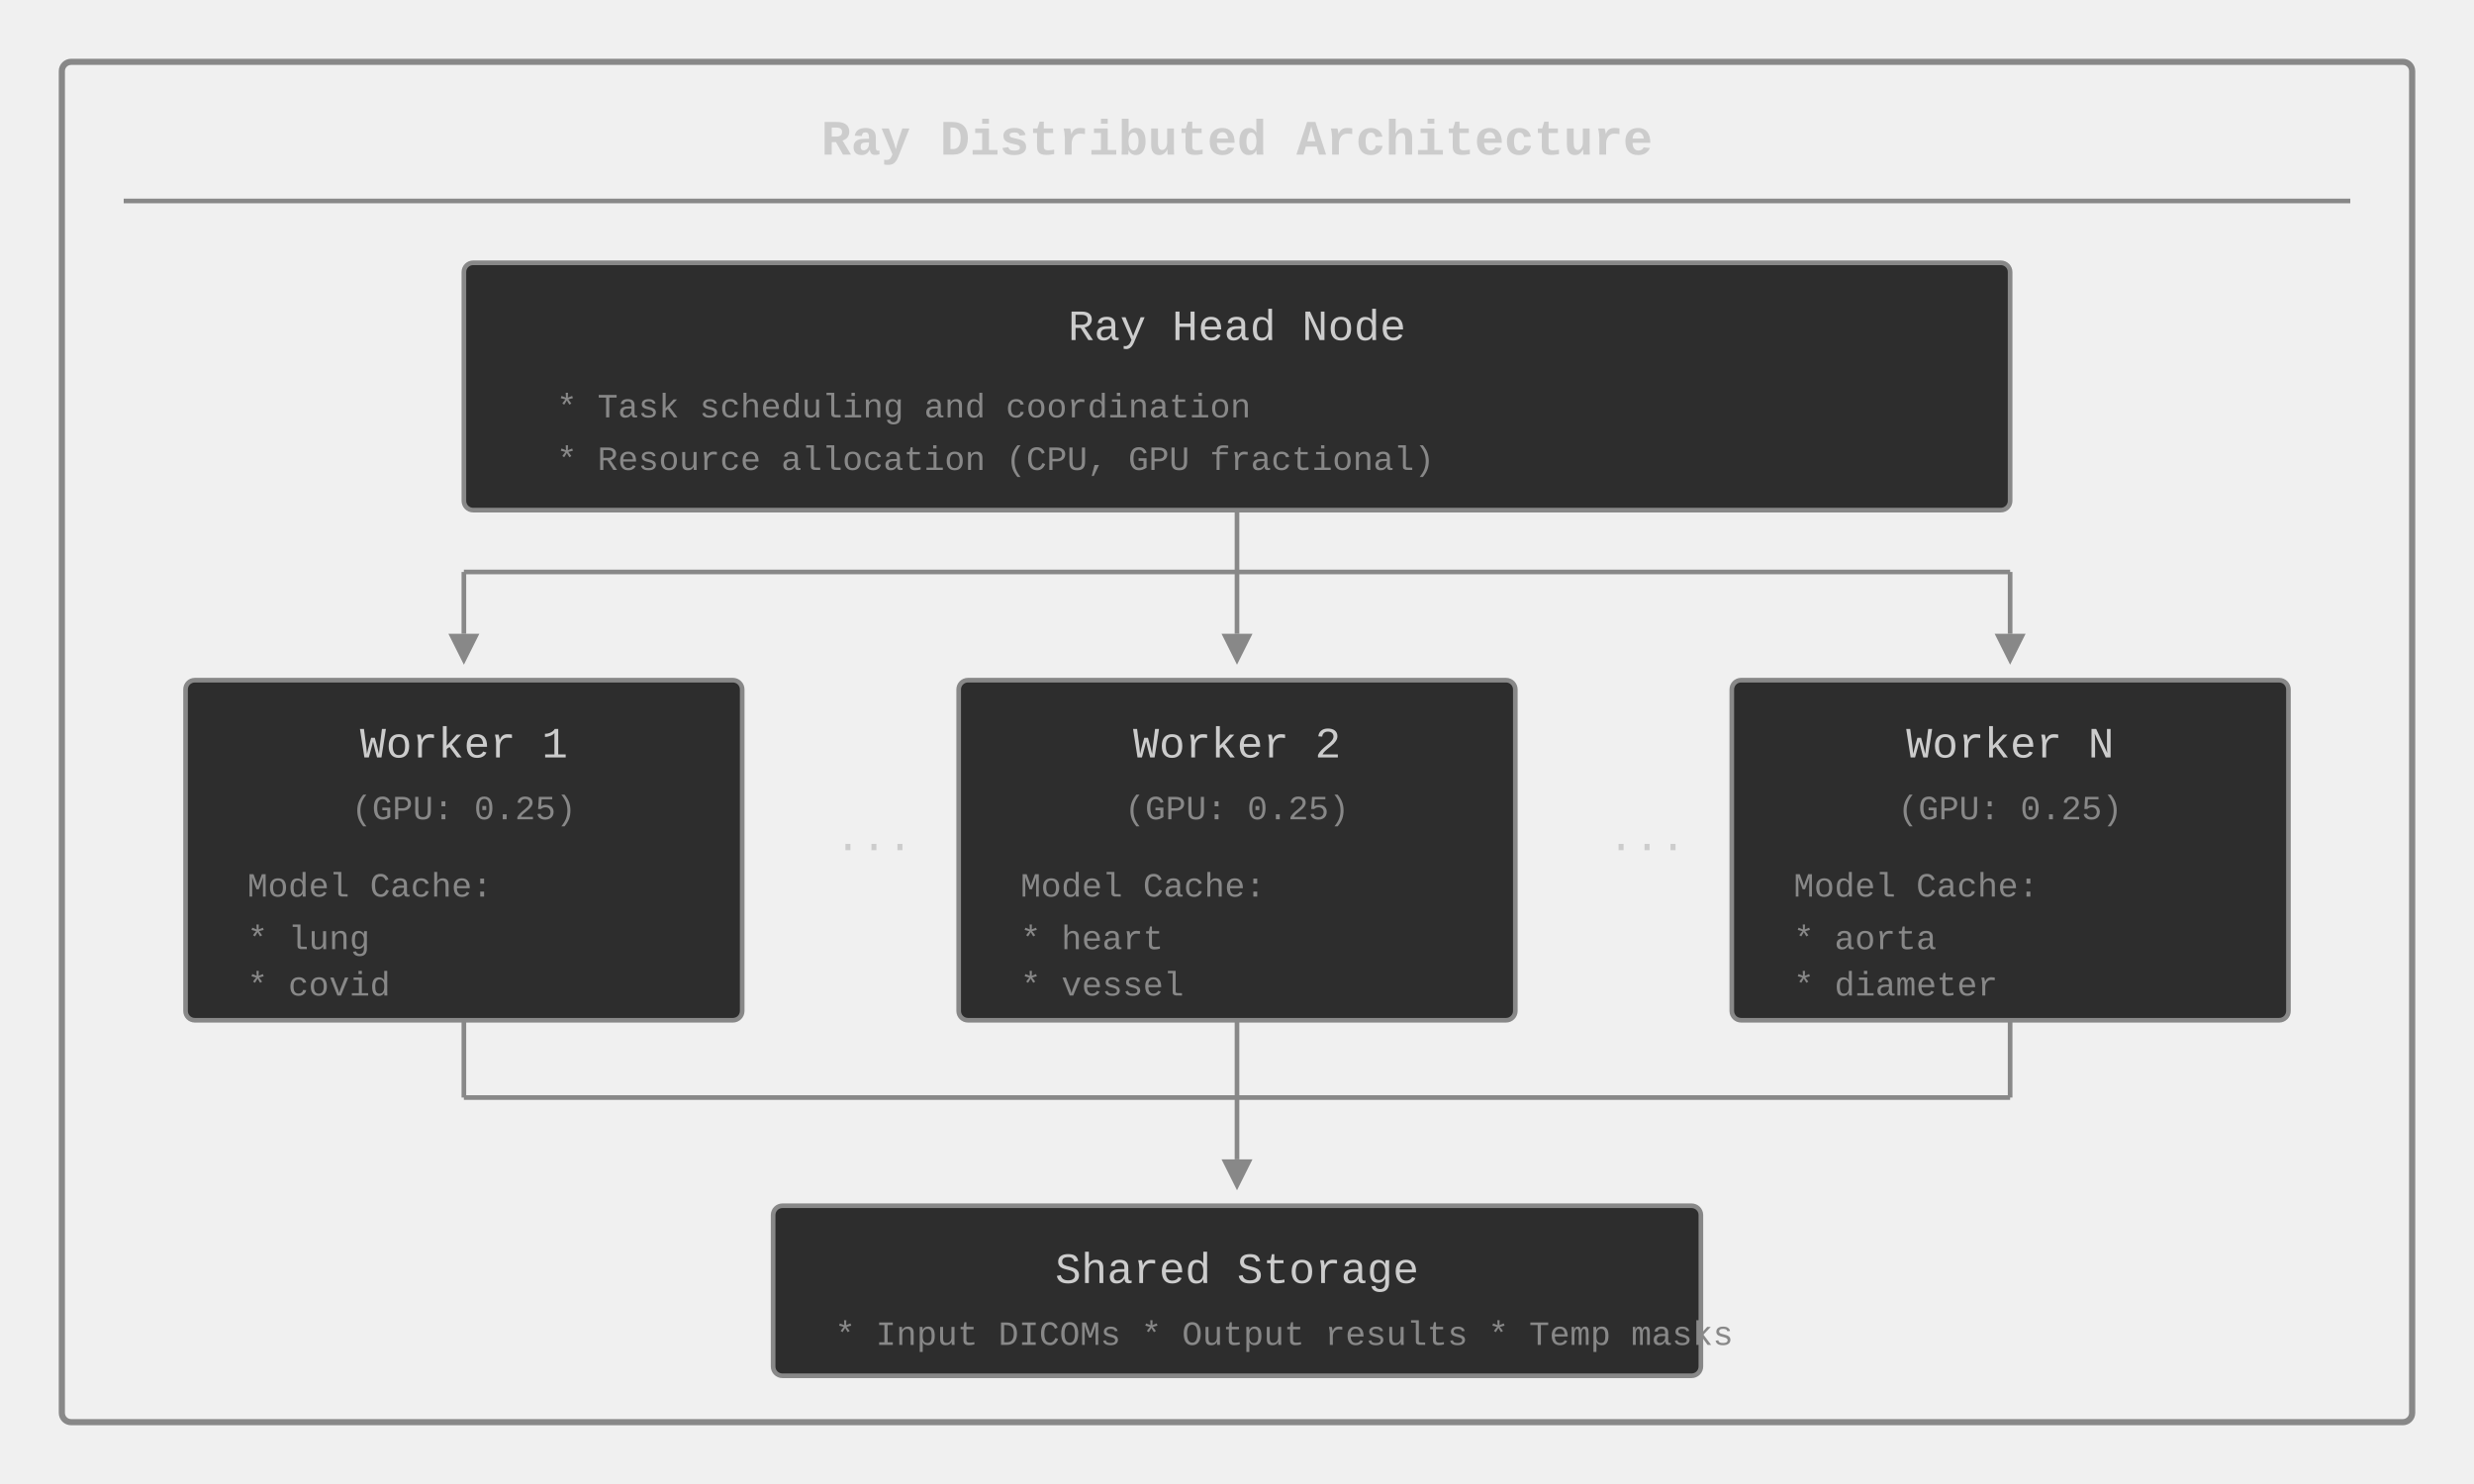
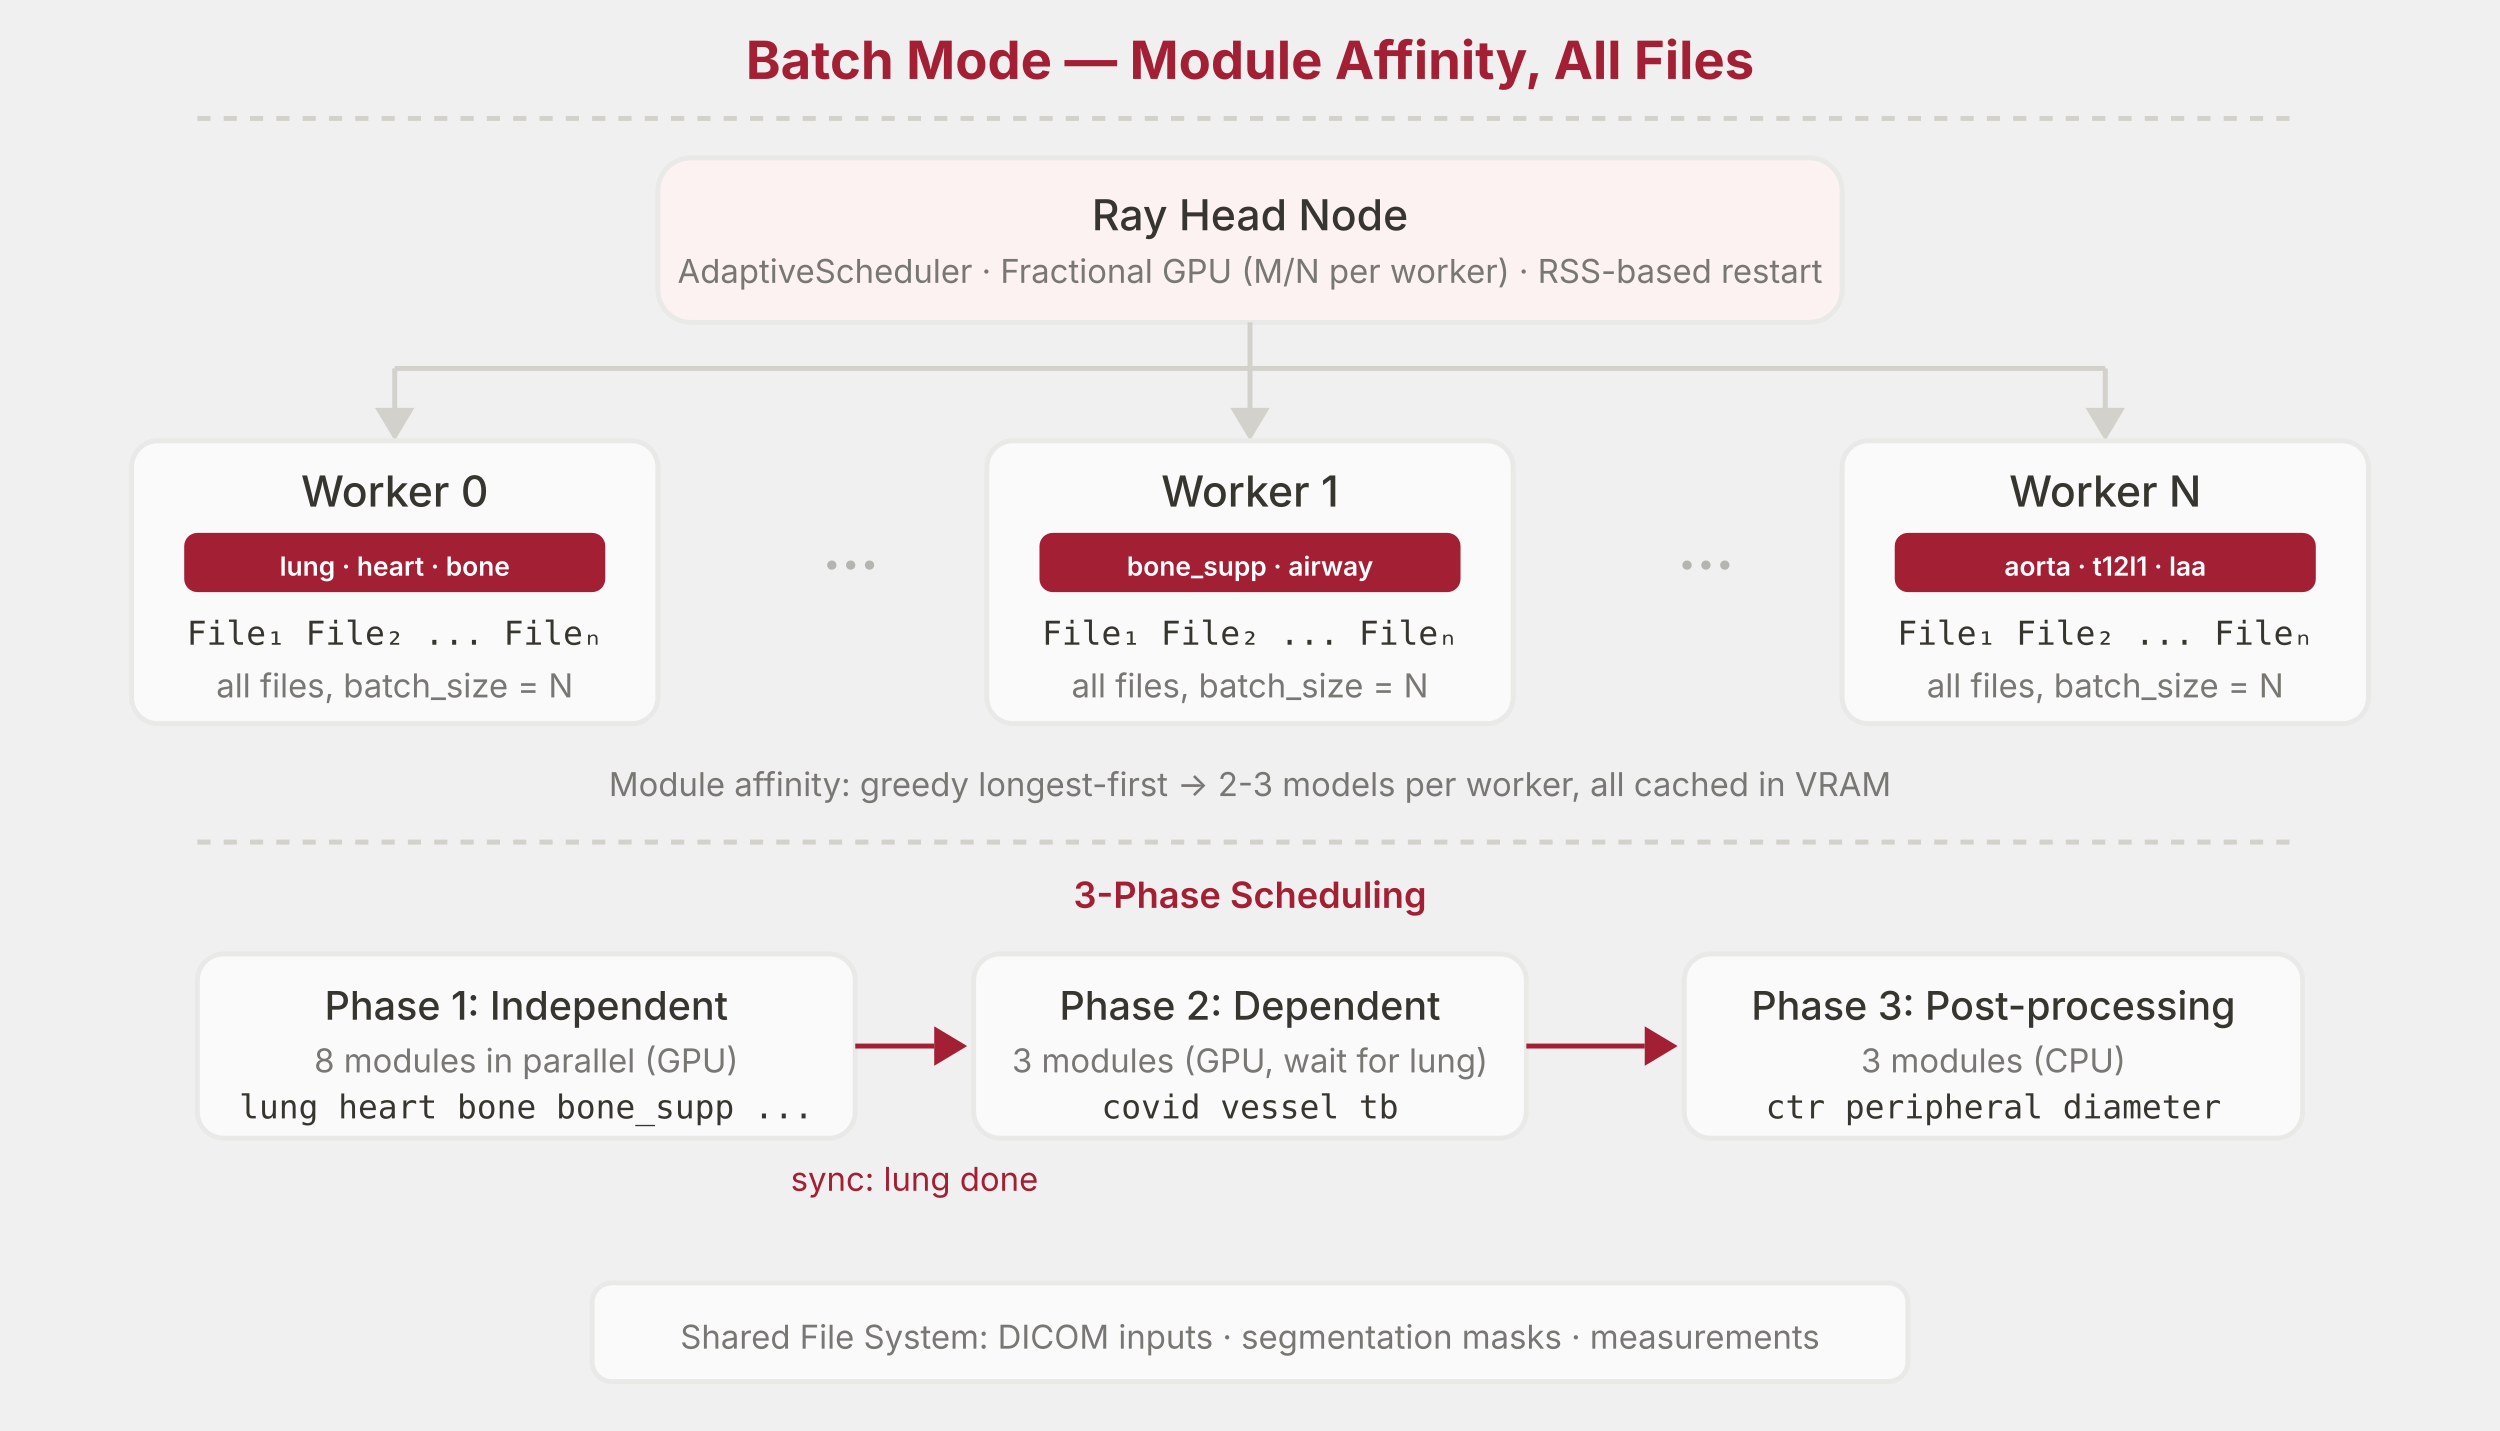
- <svg xmlns="http://www.w3.org/2000/svg" viewBox="0 0 800 480" style="background:#1e1e1e">
+ <svg xmlns="http://www.w3.org/2000/svg" viewBox="0 0 760 435" style="background:#fff">
  <style>
-     .box { fill: none; stroke: #888; stroke-width: 1.5; }
-     .box-fill { fill: #2d2d2d; stroke: #888; stroke-width: 1.5; }
-     .title-box { fill: none; stroke: #888; stroke-width: 2; }
-     .text { font-family: 'Courier New', monospace; fill: #ccc; font-size: 14px; }
-     .text-title { font-family: 'Courier New', monospace; fill: #ccc; font-size: 16px; font-weight: bold; }
-     .text-small { font-family: 'Courier New', monospace; fill: #888; font-size: 11px; }
-     .line { stroke: #888; stroke-width: 1.5; fill: none; }
-     .arrow { fill: #888; }
+     .box { fill: #fafafa; stroke: #e9e9e7; stroke-width: 1.5; }
+     .box-accent { fill: #fdf2f2; stroke: #e9e9e7; stroke-width: 1.5; }
+     .text { font-family: 'Inter', -apple-system, sans-serif; fill: #37352f; font-size: 13px; font-weight: 500; }
+     .text-title { font-family: 'Inter', -apple-system, sans-serif; fill: #a31f34; font-size: 16px; font-weight: 700; }
+     .text-small { font-family: 'Inter', -apple-system, sans-serif; fill: #787774; font-size: 10px; font-weight: 400; }
+     .text-label { font-family: 'Inter', -apple-system, sans-serif; fill: #a31f34; font-size: 11px; font-weight: 600; }
+     .text-white { font-family: 'Inter', -apple-system, sans-serif; fill: #fff; font-size: 9px; font-weight: 600; }
+     .text-code { font-family: 'Source Code Pro', monospace; fill: #37352f; font-size: 10px; font-weight: 500; }
+     .line { stroke: #d3d1cb; stroke-width: 1.5; fill: none; }
+     .line-flow { stroke: #a31f34; stroke-width: 1.5; fill: none; }
+     .arrow { fill: #a31f34; }
+     .arrow-gray { fill: #d3d1cb; }
  </style>
-   <rect x="20" y="20" width="760" height="440" rx="3" class="title-box" />
-   <text x="400" y="50" text-anchor="middle" class="text-title">Ray Distributed Architecture</text>
-   <line x1="40" y1="65" x2="760" y2="65" class="line" />
-   <rect x="150" y="85" width="500" height="80" rx="3" class="box-fill" />
-   <text x="400" y="110" text-anchor="middle" class="text">Ray Head Node</text>
-   <text x="180" y="135" class="text-small">* Task scheduling and coordination</text>
-   <text x="180" y="152" class="text-small">* Resource allocation (CPU, GPU fractional)</text>
-   <line x1="400" y1="165" x2="400" y2="185" class="line" />
-   <line x1="150" y1="185" x2="650" y2="185" class="line" />
-   <line x1="150" y1="185" x2="150" y2="205" class="line" />
-   <line x1="400" y1="185" x2="400" y2="205" class="line" />
-   <line x1="650" y1="185" x2="650" y2="205" class="line" />
-   <polygon points="150,215 145,205 155,205" class="arrow" />
-   <polygon points="400,215 395,205 405,205" class="arrow" />
-   <polygon points="650,215 645,205 655,205" class="arrow" />
-   <rect x="60" y="220" width="180" height="110" rx="3" class="box-fill" />
-   <text x="150" y="245" text-anchor="middle" class="text">Worker 1</text>
-   <text x="150" y="265" text-anchor="middle" class="text-small">(GPU: 0.25)</text>
-   <text x="80" y="290" class="text-small">Model Cache:</text>
-   <text x="80" y="307" class="text-small">* lung</text>
-   <text x="80" y="322" class="text-small">* covid</text>
-   <rect x="310" y="220" width="180" height="110" rx="3" class="box-fill" />
-   <text x="400" y="245" text-anchor="middle" class="text">Worker 2</text>
-   <text x="400" y="265" text-anchor="middle" class="text-small">(GPU: 0.25)</text>
-   <text x="330" y="290" class="text-small">Model Cache:</text>
-   <text x="330" y="307" class="text-small">* heart</text>
-   <text x="330" y="322" class="text-small">* vessel</text>
-   <rect x="560" y="220" width="180" height="110" rx="3" class="box-fill" />
-   <text x="650" y="245" text-anchor="middle" class="text">Worker N</text>
-   <text x="650" y="265" text-anchor="middle" class="text-small">(GPU: 0.25)</text>
-   <text x="580" y="290" class="text-small">Model Cache:</text>
-   <text x="580" y="307" class="text-small">* aorta</text>
-   <text x="580" y="322" class="text-small">* diameter</text>
-   <text x="270" y="275" class="text">...</text>
-   <text x="520" y="275" class="text">...</text>
-   <line x1="150" y1="330" x2="150" y2="355" class="line" />
-   <line x1="400" y1="330" x2="400" y2="355" class="line" />
-   <line x1="650" y1="330" x2="650" y2="355" class="line" />
-   <line x1="150" y1="355" x2="650" y2="355" class="line" />
-   <line x1="400" y1="355" x2="400" y2="375" class="line" />
-   <polygon points="400,385 395,375 405,375" class="arrow" />
-   <rect x="250" y="390" width="300" height="55" rx="3" class="box-fill" />
-   <text x="400" y="415" text-anchor="middle" class="text">Shared Storage</text>
-   <text x="270" y="435" class="text-small">* Input DICOMs  * Output results  * Temp masks</text>
+   <text x="380" y="24" text-anchor="middle" class="text-title">Batch Mode — Module Affinity, All Files</text>
+   <line x1="60" y1="36" x2="700" y2="36" class="line" stroke-dasharray="4,4" />
+   <rect x="200" y="48" width="360" height="50" rx="10" class="box-accent" />
+   <text x="380" y="70" text-anchor="middle" class="text">Ray Head Node</text>
+   <text x="380" y="86" text-anchor="middle" class="text-small">AdaptiveScheduler · Fractional GPU (M/N per worker) · RSS-based restart</text>
+   <line x1="380" y1="98" x2="380" y2="112" class="line" />
+   <line x1="120" y1="112" x2="640" y2="112" class="line" />
+   <line x1="120" y1="112" x2="120" y2="126" class="line" />
+   <line x1="380" y1="112" x2="380" y2="126" class="line" />
+   <line x1="640" y1="112" x2="640" y2="126" class="line" />
+   <polygon points="120,134 114,124 126,124" class="arrow-gray" />
+   <polygon points="380,134 374,124 386,124" class="arrow-gray" />
+   <polygon points="640,134 634,124 646,124" class="arrow-gray" />
+   <rect x="40" y="134" width="160" height="86" rx="8" class="box" />
+   <text x="120" y="154" text-anchor="middle" class="text">Worker 0</text>
+   <rect x="56" y="162" width="128" height="18" rx="4" fill="#a31f34" />
+   <text x="120" y="175" text-anchor="middle" class="text-white" style="font-size:8px">lung · heart · bone</text>
+   <text x="120" y="196" text-anchor="middle" class="text-code">File₁ File₂ ... Fileₙ</text>
+   <text x="120" y="212" text-anchor="middle" class="text-small">all files, batch_size = N</text>
+   <text x="250" y="178" font-family="Inter, sans-serif" fill="#b4b4b0" font-size="18px" font-weight="600">···</text>
+   <rect x="300" y="134" width="160" height="86" rx="8" class="box" />
+   <text x="380" y="154" text-anchor="middle" class="text">Worker 1</text>
+   <rect x="316" y="162" width="128" height="18" rx="4" fill="#a31f34" />
+   <text x="380" y="175" text-anchor="middle" class="text-white" style="font-size:8px">bone_supp · airway</text>
+   <text x="380" y="196" text-anchor="middle" class="text-code">File₁ File₂ ... Fileₙ</text>
+   <text x="380" y="212" text-anchor="middle" class="text-small">all files, batch_size = N</text>
+   <text x="510" y="178" font-family="Inter, sans-serif" fill="#b4b4b0" font-size="18px" font-weight="600">···</text>
+   <rect x="560" y="134" width="160" height="86" rx="8" class="box" />
+   <text x="640" y="154" text-anchor="middle" class="text">Worker N</text>
+   <rect x="576" y="162" width="128" height="18" rx="4" fill="#a31f34" />
+   <text x="640" y="175" text-anchor="middle" class="text-white" style="font-size:8px">aorta · t12l1 · laa</text>
+   <text x="640" y="196" text-anchor="middle" class="text-code">File₁ File₂ ... Fileₙ</text>
+   <text x="640" y="212" text-anchor="middle" class="text-small">all files, batch_size = N</text>
+   <text x="380" y="242" text-anchor="middle" class="text-small">Module affinity: greedy longest-first → 2-3 models per worker, all cached in VRAM</text>
+   <line x1="60" y1="256" x2="700" y2="256" class="line" stroke-dasharray="4,4" />
+   <text x="380" y="276" text-anchor="middle" class="text-label">3-Phase Scheduling</text>
+   <rect x="60" y="290" width="200" height="56" rx="8" class="box" />
+   <text x="160" y="310" text-anchor="middle" class="text" style="font-size:12px">Phase 1: Independent</text>
+   <text x="160" y="326" text-anchor="middle" class="text-small">8 modules in parallel (GPU)</text>
+   <text x="160" y="340" text-anchor="middle" class="text-code">lung heart bone bone_supp ...</text>
+   <line x1="260" y1="318" x2="284" y2="318" class="line-flow" />
+   <polygon points="294,318 284,312 284,324" class="arrow" />
+   <rect x="296" y="290" width="168" height="56" rx="8" class="box" />
+   <text x="380" y="310" text-anchor="middle" class="text" style="font-size:12px">Phase 2: Dependent</text>
+   <text x="380" y="326" text-anchor="middle" class="text-small">3 modules (GPU, wait for lung)</text>
+   <text x="380" y="340" text-anchor="middle" class="text-code">covid vessel tb</text>
+   <line x1="464" y1="318" x2="500" y2="318" class="line-flow" />
+   <polygon points="510,318 500,312 500,324" class="arrow" />
+   <rect x="512" y="290" width="188" height="56" rx="8" class="box" />
+   <text x="606" y="310" text-anchor="middle" class="text" style="font-size:12px">Phase 3: Post-processing</text>
+   <text x="606" y="326" text-anchor="middle" class="text-small">3 modules (CPU)</text>
+   <text x="606" y="340" text-anchor="middle" class="text-code">ctr peripheral diameter</text>
+   <text x="278" y="362" text-anchor="middle" class="text-small" style="fill:#a31f34">sync: lung done</text>
+   <rect x="180" y="390" width="400" height="30" rx="6" class="box" />
+   <text x="380" y="410" text-anchor="middle" class="text-small">Shared File System: DICOM inputs · segmentation masks · measurements</text>
</svg>
